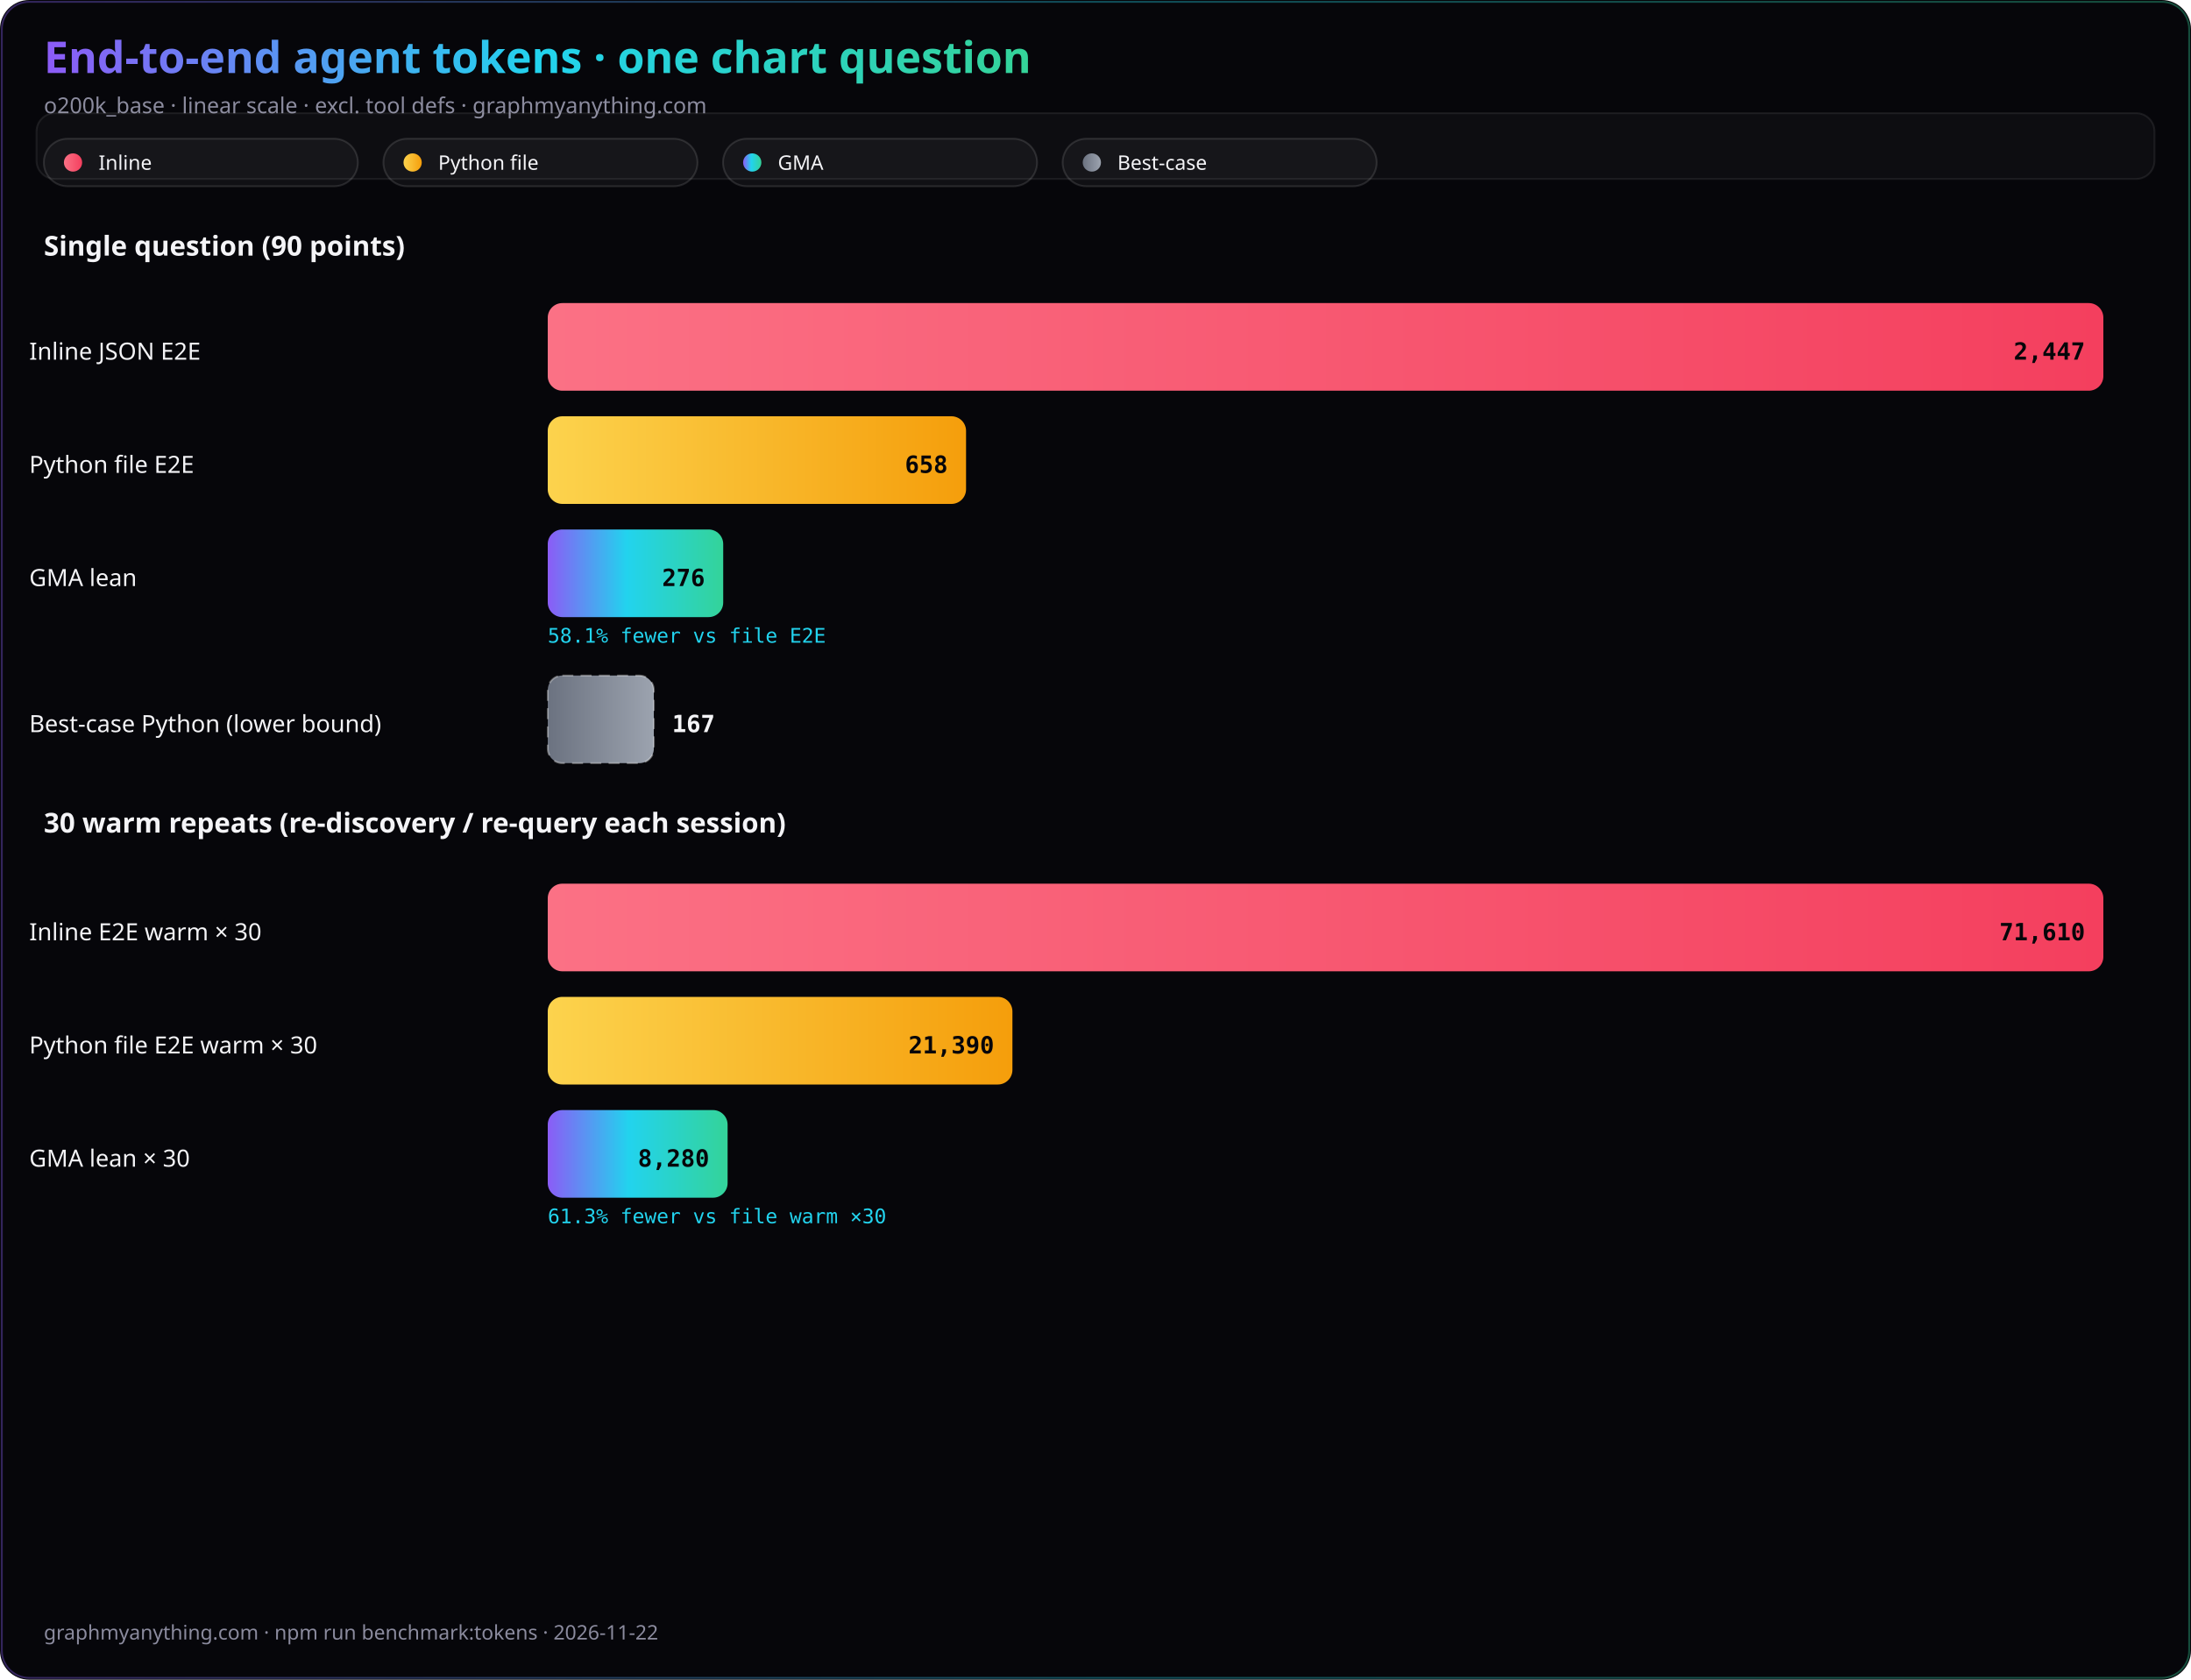
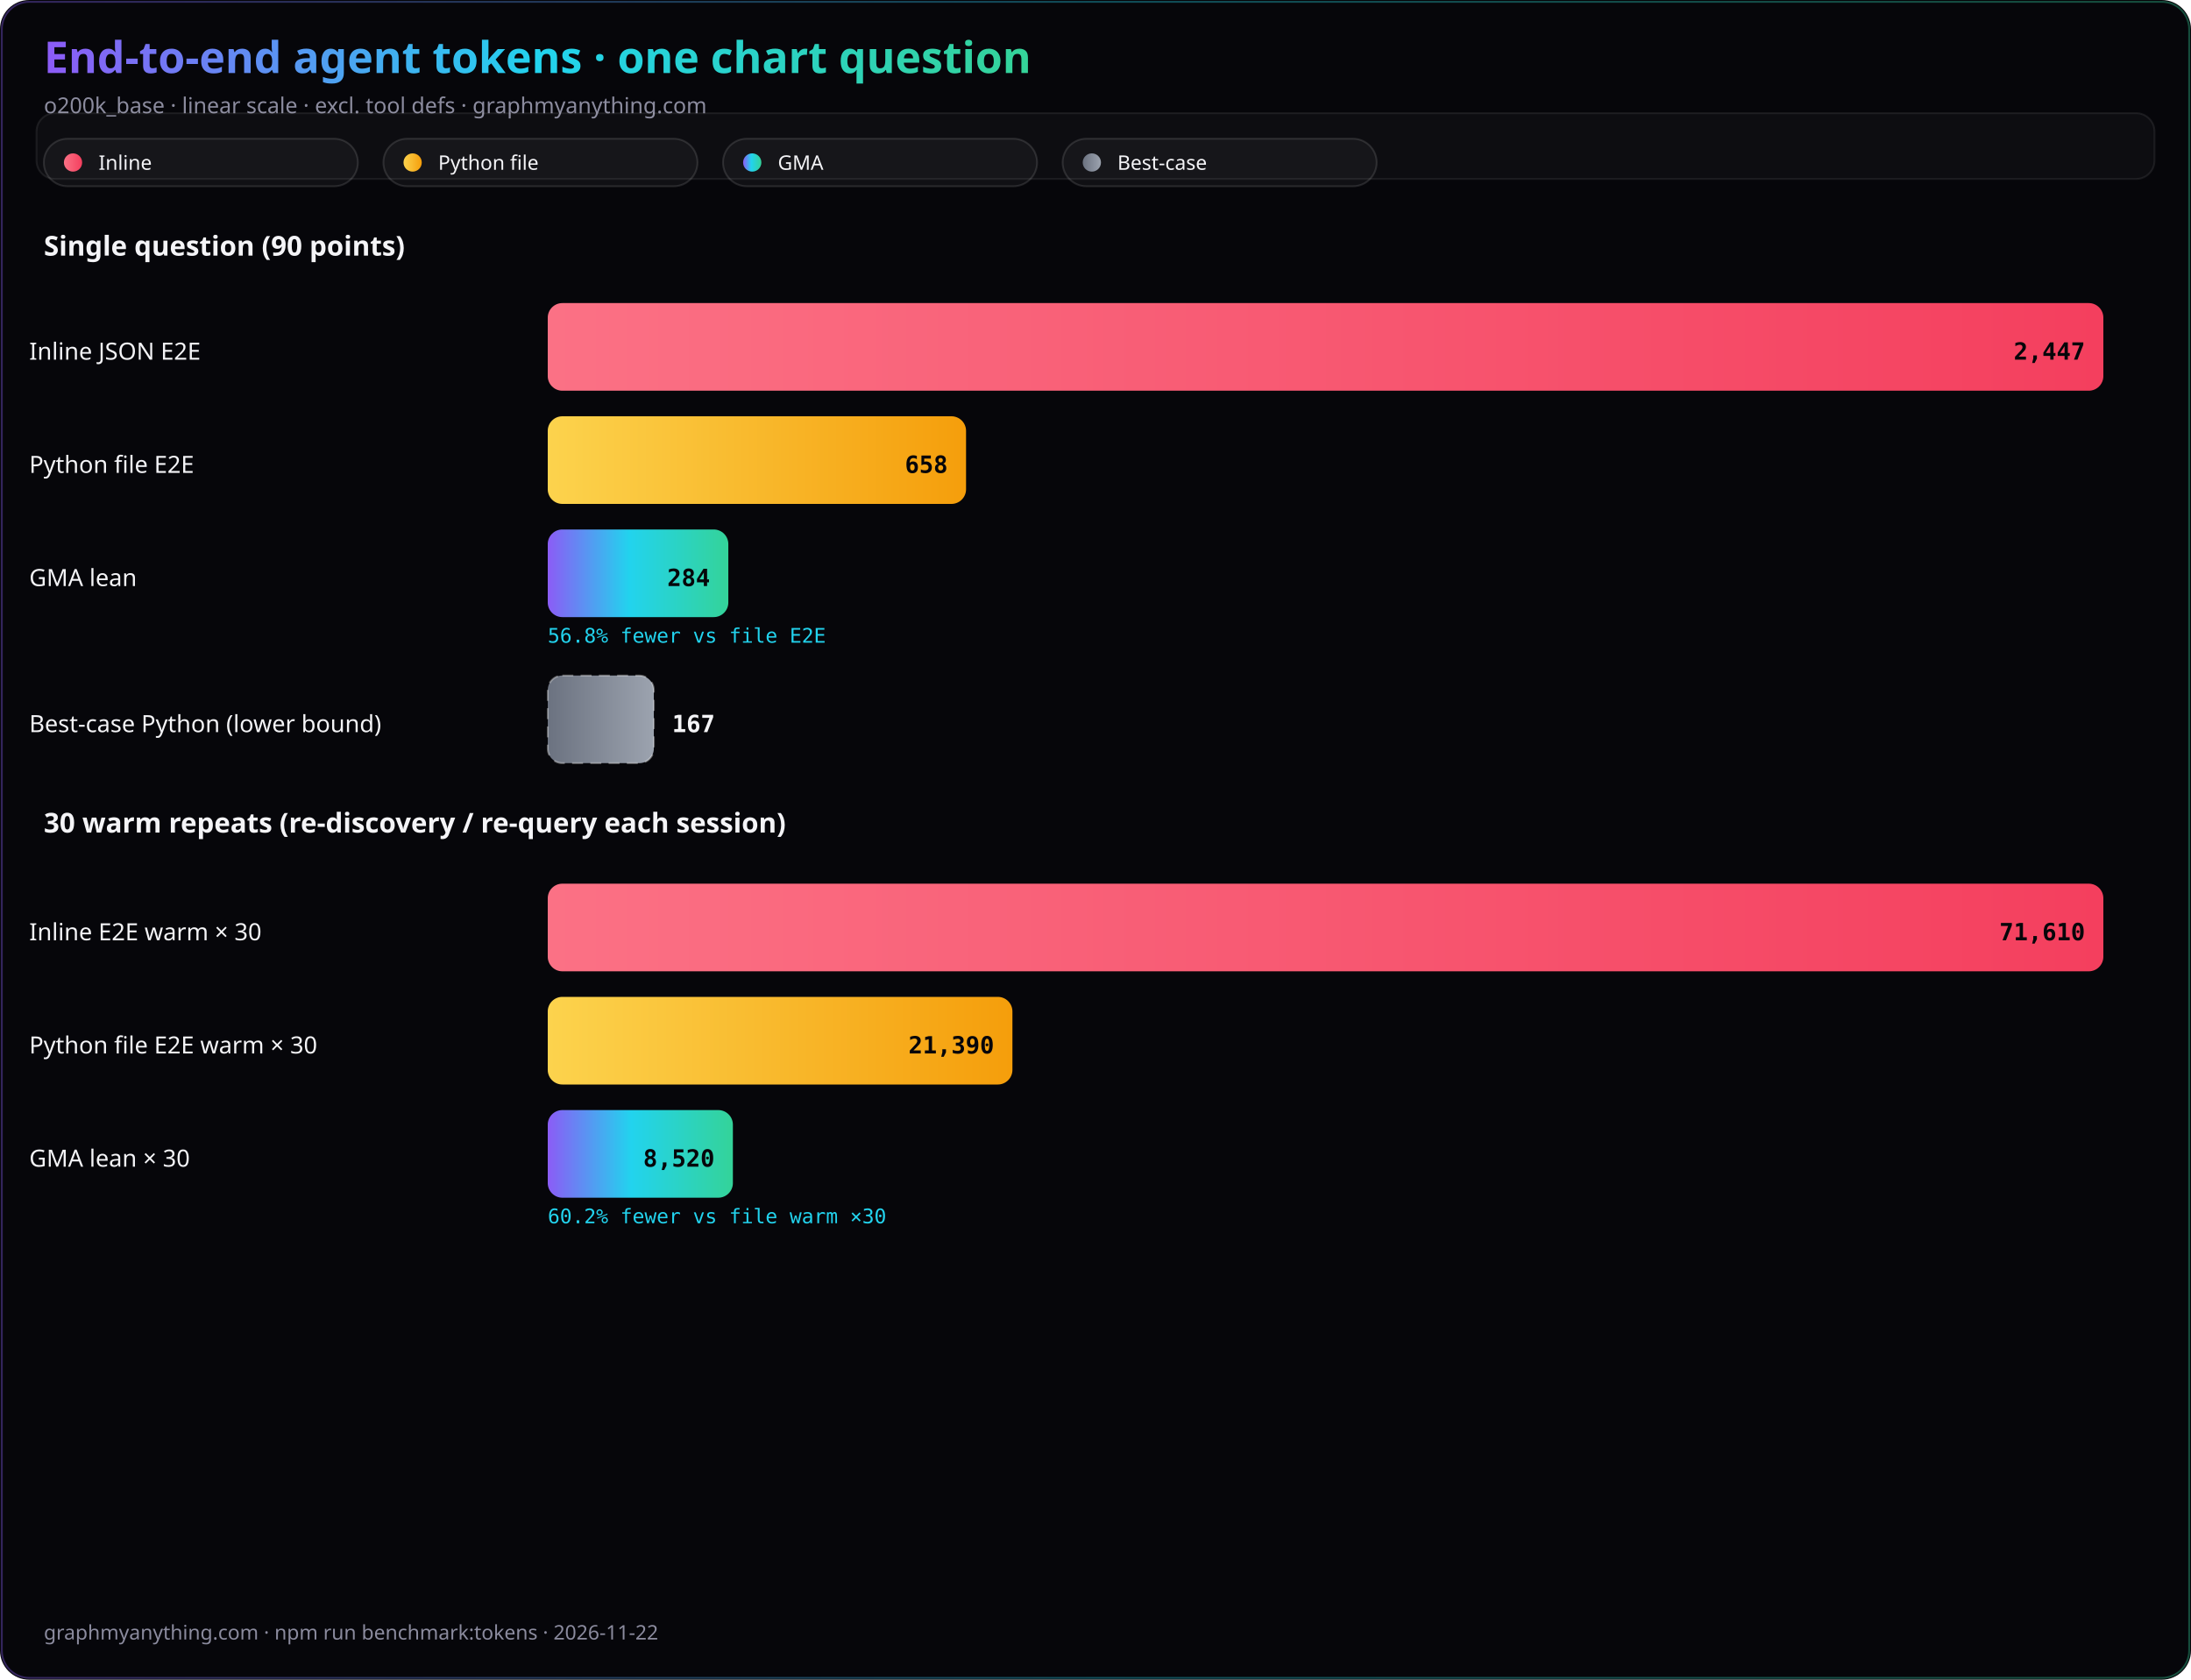
<svg xmlns="http://www.w3.org/2000/svg" width="1200" height="920" viewBox="0 0 1200 920">
  <defs>
    <linearGradient id="grad-file_e2e" x1="0" y1="0" x2="1" y2="0">
      <stop offset="0%" stop-color="#fcd34d" />
      <stop offset="100%" stop-color="#f59e0b" />
    </linearGradient>
    <linearGradient id="grad-inline_e2e" x1="0" y1="0" x2="1" y2="0">
      <stop offset="0%" stop-color="#fb7185" />
      <stop offset="100%" stop-color="#f43f5e" />
    </linearGradient>
    <linearGradient id="grad-gma" x1="0" y1="0" x2="1" y2="0">
      <stop offset="0%" stop-color="#8b5cf6" />
      <stop offset="45%" stop-color="#22d3ee" />
      <stop offset="100%" stop-color="#34d399" />
    </linearGradient>
    <linearGradient id="grad-best" x1="0" y1="0" x2="1" y2="0">
      <stop offset="0%" stop-color="#6b7280" />
      <stop offset="100%" stop-color="#9ca3af" />
    </linearGradient>
    <linearGradient id="title-grad" x1="0" y1="0" x2="1" y2="0">
      <stop offset="0%" stop-color="#8b5cf6" />
      <stop offset="50%" stop-color="#22d3ee" />
      <stop offset="100%" stop-color="#34d399" />
    </linearGradient>
  </defs>
  <rect width="100%" height="100%" fill="#06060a" rx="16" />
  <rect x="1" y="1" width="1198" height="918" rx="15" fill="none" stroke="url(#title-grad)" stroke-opacity="0.35" />
  <text x="24" y="40" fill="url(#title-grad)" font-family="system-ui,sans-serif" font-size="24" font-weight="700">End-to-end agent tokens · one chart question</text>
  <text x="24" y="62" fill="#8b8b9e" font-family="system-ui,sans-serif" font-size="12">o200k_base · linear scale · excl. tool defs · graphmyanything.com</text>
  <rect x="20" y="62" width="1160" height="36" rx="10" fill="rgba(255,255,255,0.03)" stroke="rgba(255,255,255,0.08)" />
  <g transform="translate(24, 76)">
    <rect width="172" height="26" rx="13" fill="rgba(255,255,255,0.04)" stroke="rgba(255,255,255,0.12)" />
    <circle cx="16" cy="13" r="5" fill="url(#grad-inline_e2e)" />
    <text x="30" y="17" fill="#f4f4f7" font-size="11" font-family="system-ui,sans-serif">Inline</text>
  </g>
  <g transform="translate(210, 76)">
    <rect width="172" height="26" rx="13" fill="rgba(255,255,255,0.04)" stroke="rgba(255,255,255,0.12)" />
    <circle cx="16" cy="13" r="5" fill="url(#grad-file_e2e)" />
    <text x="30" y="17" fill="#f4f4f7" font-size="11" font-family="system-ui,sans-serif">Python file</text>
  </g>
  <g transform="translate(396, 76)">
    <rect width="172" height="26" rx="13" fill="rgba(255,255,255,0.04)" stroke="rgba(255,255,255,0.12)" />
    <circle cx="16" cy="13" r="5" fill="url(#grad-gma)" />
    <text x="30" y="17" fill="#f4f4f7" font-size="11" font-family="system-ui,sans-serif">GMA</text>
  </g>
  <g transform="translate(582, 76)">
    <rect width="172" height="26" rx="13" fill="rgba(255,255,255,0.04)" stroke="rgba(255,255,255,0.12)" />
    <circle cx="16" cy="13" r="5" fill="url(#grad-best)" />
    <text x="30" y="17" fill="#f4f4f7" font-size="11" font-family="system-ui,sans-serif">Best-case</text>
  </g>
  <text x="24" y="140" fill="#f4f4f7" font-size="15" font-weight="600" font-family="system-ui,sans-serif">Single question (90 points)</text>
  <text x="16" y="197" fill="#f4f4f7" font-family="system-ui,sans-serif" font-size="13" font-weight="500">Inline JSON E2E</text>
  <rect x="300" y="166" width="852.0" height="48" rx="8" fill="url(#grad-inline_e2e)" />
  <text x="1142.0" y="197" text-anchor="end" fill="#06060a" font-family="ui-monospace,monospace" font-size="13" font-weight="700">2,447</text>
  <text x="16" y="259" fill="#f4f4f7" font-family="system-ui,sans-serif" font-size="13" font-weight="500">Python file E2E</text>
  <rect x="300" y="228" width="229.1" height="48" rx="8" fill="url(#grad-file_e2e)" />
  <text x="519.1" y="259" text-anchor="end" fill="#06060a" font-family="ui-monospace,monospace" font-size="13" font-weight="700">658</text>
  <text x="16" y="321" fill="#f4f4f7" font-family="system-ui,sans-serif" font-size="13" font-weight="500">GMA lean</text>
-   <rect x="300" y="290" width="96.1" height="48" rx="8" fill="url(#grad-gma)" />
-   <text x="386.1" y="321" text-anchor="end" fill="#06060a" font-family="ui-monospace,monospace" font-size="13" font-weight="700">276</text>
-   <text x="300" y="352" fill="#22d3ee" font-family="ui-monospace,monospace" font-size="11">58.1% fewer vs file E2E</text>
+   <rect x="300" y="290" width="98.9" height="48" rx="8" fill="url(#grad-gma)" />
+   <text x="388.9" y="321" text-anchor="end" fill="#06060a" font-family="ui-monospace,monospace" font-size="13" font-weight="700">284</text>
+   <text x="300" y="352" fill="#22d3ee" font-family="ui-monospace,monospace" font-size="11">56.8% fewer vs file E2E</text>
  <text x="16" y="401" fill="#f4f4f7" font-family="system-ui,sans-serif" font-size="13" font-weight="500">Best-case Python (lower bound)</text>
  <rect x="300" y="370" width="58.1" height="48" rx="8" fill="url(#grad-best)" stroke-dasharray="6 4" stroke="rgba(255,255,255,0.35)" stroke-width="1" />
  <text x="368.1" y="401" fill="#f4f4f7" font-family="ui-monospace,monospace" font-size="13" font-weight="600">167</text>
  <text x="24" y="456" fill="#f4f4f7" font-size="15" font-weight="600" font-family="system-ui,sans-serif">30 warm repeats (re-discovery / re-query each session)</text>
  <text x="16" y="515" fill="#f4f4f7" font-family="system-ui,sans-serif" font-size="13" font-weight="500">Inline E2E warm × 30</text>
  <rect x="300" y="484" width="852.0" height="48" rx="8" fill="url(#grad-inline_e2e)" />
  <text x="1142.0" y="515" text-anchor="end" fill="#06060a" font-family="ui-monospace,monospace" font-size="13" font-weight="700">71,610</text>
  <text x="16" y="577" fill="#f4f4f7" font-family="system-ui,sans-serif" font-size="13" font-weight="500">Python file E2E warm × 30</text>
  <rect x="300" y="546" width="254.5" height="48" rx="8" fill="url(#grad-file_e2e)" />
  <text x="544.5" y="577" text-anchor="end" fill="#06060a" font-family="ui-monospace,monospace" font-size="13" font-weight="700">21,390</text>
  <text x="16" y="639" fill="#f4f4f7" font-family="system-ui,sans-serif" font-size="13" font-weight="500">GMA lean × 30</text>
-   <rect x="300" y="608" width="98.5" height="48" rx="8" fill="url(#grad-gma)" />
-   <text x="388.5" y="639" text-anchor="end" fill="#06060a" font-family="ui-monospace,monospace" font-size="13" font-weight="700">8,280</text>
-   <text x="300" y="670" fill="#22d3ee" font-family="ui-monospace,monospace" font-size="11">61.3% fewer vs file warm ×30</text>
+   <rect x="300" y="608" width="101.4" height="48" rx="8" fill="url(#grad-gma)" />
+   <text x="391.4" y="639" text-anchor="end" fill="#06060a" font-family="ui-monospace,monospace" font-size="13" font-weight="700">8,520</text>
+   <text x="300" y="670" fill="#22d3ee" font-family="ui-monospace,monospace" font-size="11">60.2% fewer vs file warm ×30</text>
  <text x="24" y="898" fill="#8b8b9e" font-size="11" font-family="system-ui,sans-serif">graphmyanything.com · npm run benchmark:tokens · 2026-11-22</text>
</svg>
